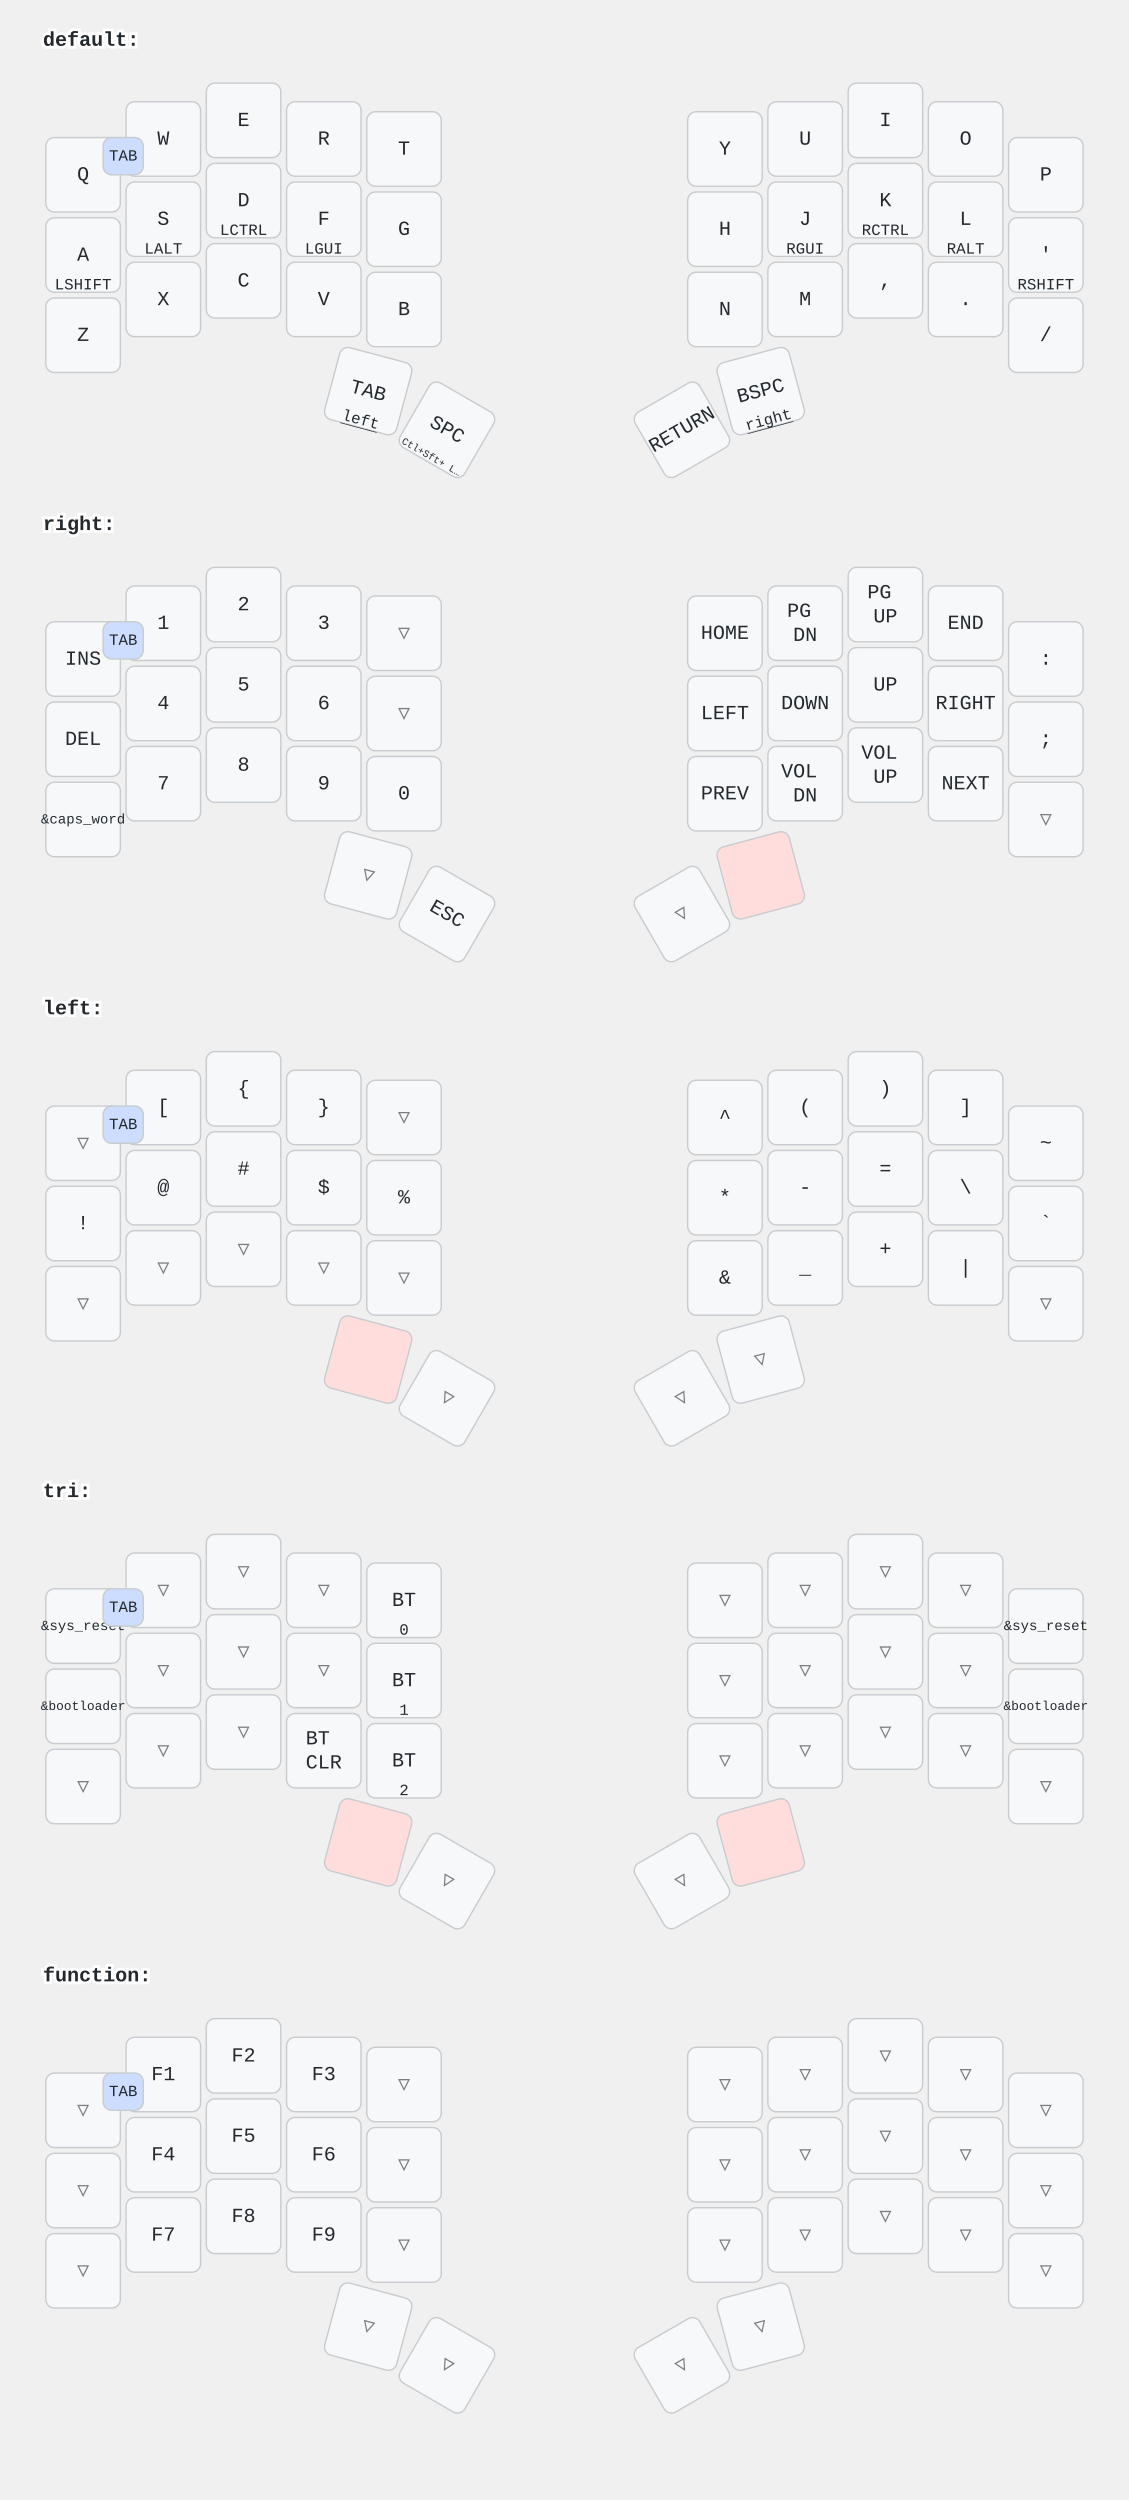
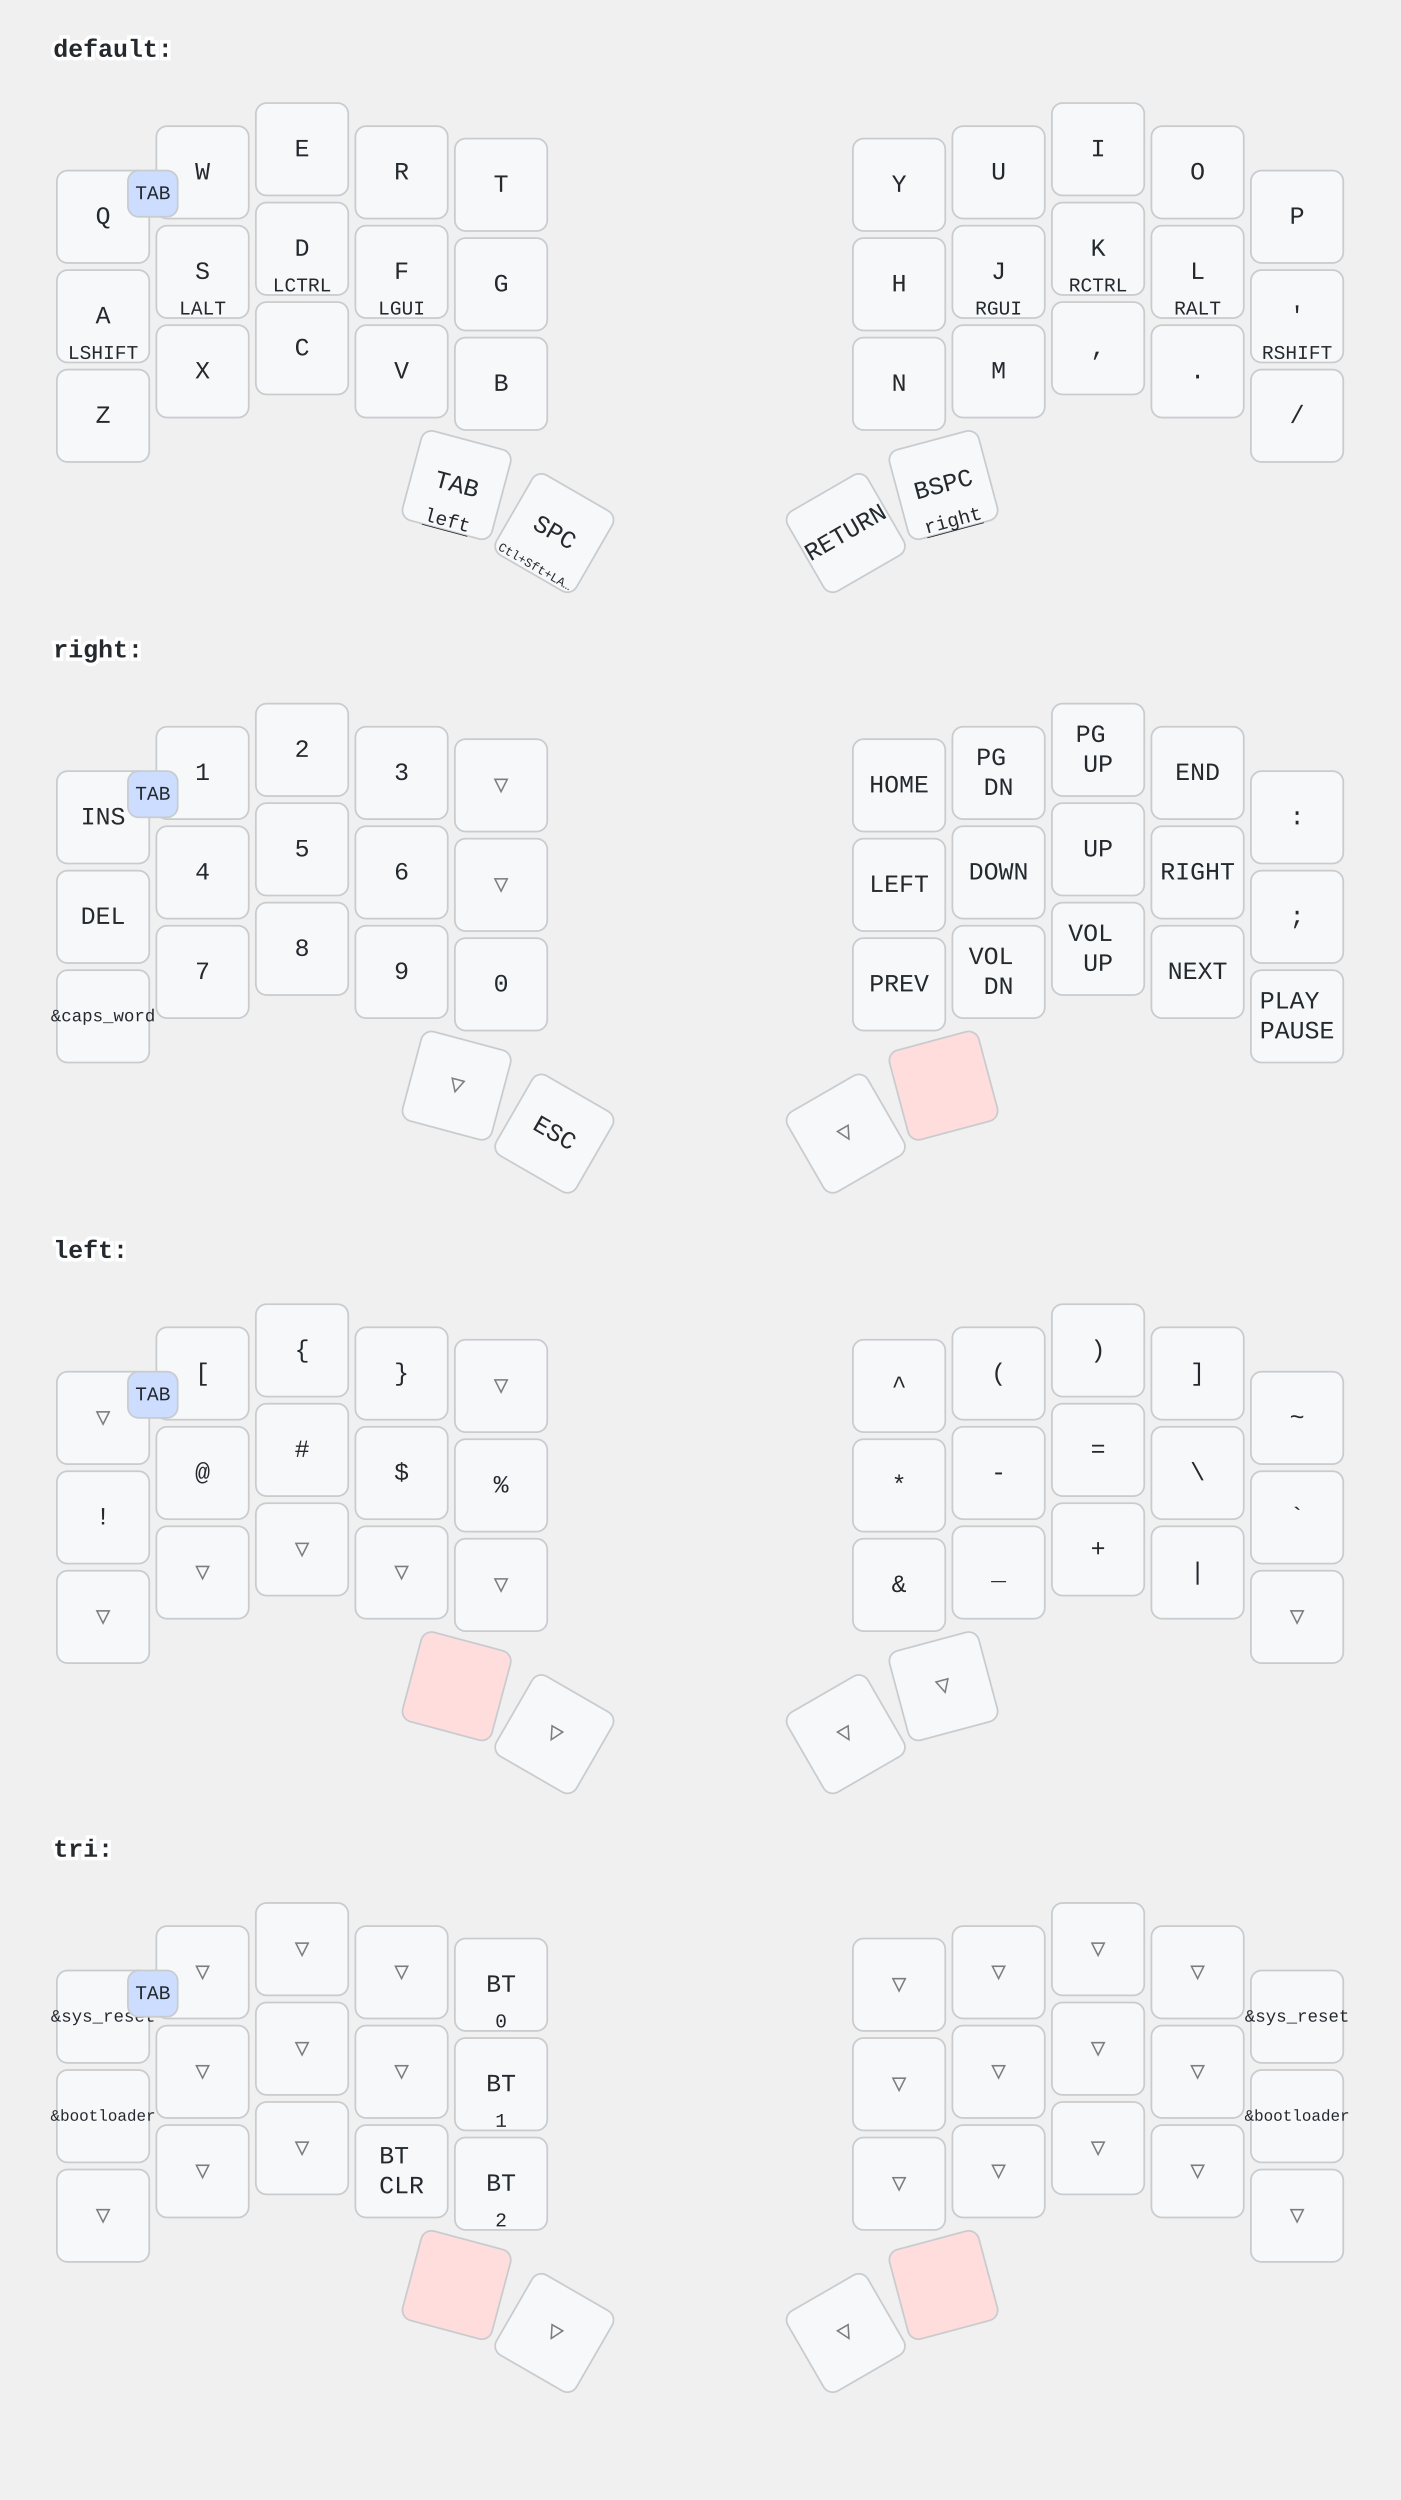
- <svg xmlns="http://www.w3.org/2000/svg" width="788" height="1745" viewBox="0 0 788 1745" class="keymap">
+ <svg xmlns="http://www.w3.org/2000/svg" width="788" height="1407" viewBox="0 0 788 1407" class="keymap">
  <style>/* inherit to force styles through use tags */
svg path {
    fill: inherit;
}

/* font and background color specifications */
svg.keymap {
    font-family: SFMono-Regular,Consolas,Liberation Mono,Menlo,monospace;
    font-size: 14px;
    font-kerning: normal;
    text-rendering: optimizeLegibility;
    fill: #24292e;
}

/* default key styling */
rect.key {
    fill: #f6f8fa;
}

rect.key, rect.combo {
    stroke: #c9cccf;
    stroke-width: 1;
}

/* default key side styling, only used is draw_key_sides is set */
rect.side {
    filter: brightness(90%);
}

/* color accent for combo boxes */
rect.combo, rect.combo-separate {
    fill: #cdf;
}

/* color accent for held keys */
rect.held, rect.combo.held {
    fill: #fdd;
}

/* color accent for ghost (optional) keys */
rect.ghost, rect.combo.ghost {
    stroke-dasharray: 4, 4;
    stroke-width: 2;
}

text {
    text-anchor: middle;
    dominant-baseline: middle;
}

/* styling for layer labels */
text.label {
    font-weight: bold;
    text-anchor: start;
    stroke: white;
    stroke-width: 4;
    paint-order: stroke;
}

/* styling for optional footer */
text.footer {
    text-anchor: end;
    dominant-baseline: auto;
    stroke: white;
    stroke-width: 4;
    paint-order: stroke;
}

- /* styling for combo tap, and key hold/shifted label text */
- text.combo, text.hold, text.shifted {
+ /* styling for combo tap, and key non-tap label text */
+ text.combo, text.hold, text.shifted, text.left, text.right {
    font-size: 11px;
}

text.hold {
    text-anchor: middle;
    dominant-baseline: auto;
}

text.shifted {
    text-anchor: middle;
    dominant-baseline: hanging;
}

+ text.left {
+     text-anchor: start;
+ }
+ 
+ text.right {
+     text-anchor: end;
+ }
+ 
text.layer-activator {
    text-decoration: underline;
}

/* styling for hold/shifted label text in combo box */
- text.combo.hold, text.combo.shifted {
+ text.combo.hold, text.combo.shifted, text.combo.left, text.combo.right {
    font-size: 8px;
}

/* lighter symbol for transparent keys */
text.trans {
    fill: #7b7e81;
}

/* styling for combo dendrons */
path.combo {
    stroke-width: 1;
    stroke: gray;
    fill: none;
}

/* Start Tabler Icons Cleanup */
/* cannot use height/width with glyphs */
.icon-tabler &gt; path {
    fill: inherit;
    stroke: inherit;
    stroke-width: 2;
}
/* hide tabler's default box */
.icon-tabler &gt; path[stroke="none"][fill="none"] {
    visibility: hidden;
}
/* End Tabler Icons Cleanup */
</style>
  <g transform="translate(30, 0)" class="layer-default">
    <text x="0" y="28" class="label" id="default">default:</text>
    <g transform="translate(0, 56)">
      <g transform="translate(28, 66)" class="key keypos-0">
        <rect rx="6" ry="6" x="-26" y="-26" width="52" height="52" class="key" />
        <text x="0" y="0" class="key tap">Q</text>
      </g>
      <g transform="translate(84, 41)" class="key keypos-1">
        <rect rx="6" ry="6" x="-26" y="-26" width="52" height="52" class="key" />
        <text x="0" y="0" class="key tap">W</text>
      </g>
      <g transform="translate(140, 28)" class="key keypos-2">
        <rect rx="6" ry="6" x="-26" y="-26" width="52" height="52" class="key" />
        <text x="0" y="0" class="key tap">E</text>
      </g>
      <g transform="translate(196, 41)" class="key keypos-3">
        <rect rx="6" ry="6" x="-26" y="-26" width="52" height="52" class="key" />
        <text x="0" y="0" class="key tap">R</text>
      </g>
      <g transform="translate(252, 48)" class="key keypos-4">
        <rect rx="6" ry="6" x="-26" y="-26" width="52" height="52" class="key" />
        <text x="0" y="0" class="key tap">T</text>
      </g>
      <g transform="translate(476, 48)" class="key keypos-5">
        <rect rx="6" ry="6" x="-26" y="-26" width="52" height="52" class="key" />
        <text x="0" y="0" class="key tap">Y</text>
      </g>
      <g transform="translate(532, 41)" class="key keypos-6">
        <rect rx="6" ry="6" x="-26" y="-26" width="52" height="52" class="key" />
        <text x="0" y="0" class="key tap">U</text>
      </g>
      <g transform="translate(588, 28)" class="key keypos-7">
        <rect rx="6" ry="6" x="-26" y="-26" width="52" height="52" class="key" />
        <text x="0" y="0" class="key tap">I</text>
      </g>
      <g transform="translate(644, 41)" class="key keypos-8">
        <rect rx="6" ry="6" x="-26" y="-26" width="52" height="52" class="key" />
        <text x="0" y="0" class="key tap">O</text>
      </g>
      <g transform="translate(700, 66)" class="key keypos-9">
        <rect rx="6" ry="6" x="-26" y="-26" width="52" height="52" class="key" />
        <text x="0" y="0" class="key tap">P</text>
      </g>
      <g transform="translate(28, 122)" class="key keypos-10">
        <rect rx="6" ry="6" x="-26" y="-26" width="52" height="52" class="key" />
        <text x="0" y="0" class="key tap">A</text>
        <text x="0" y="24" class="key hold">LSHIFT</text>
      </g>
      <g transform="translate(84, 97)" class="key keypos-11">
        <rect rx="6" ry="6" x="-26" y="-26" width="52" height="52" class="key" />
        <text x="0" y="0" class="key tap">S</text>
        <text x="0" y="24" class="key hold">LALT</text>
      </g>
      <g transform="translate(140, 84)" class="key keypos-12">
        <rect rx="6" ry="6" x="-26" y="-26" width="52" height="52" class="key" />
        <text x="0" y="0" class="key tap">D</text>
        <text x="0" y="24" class="key hold">LCTRL</text>
      </g>
      <g transform="translate(196, 97)" class="key keypos-13">
        <rect rx="6" ry="6" x="-26" y="-26" width="52" height="52" class="key" />
        <text x="0" y="0" class="key tap">F</text>
        <text x="0" y="24" class="key hold">LGUI</text>
      </g>
      <g transform="translate(252, 104)" class="key keypos-14">
        <rect rx="6" ry="6" x="-26" y="-26" width="52" height="52" class="key" />
        <text x="0" y="0" class="key tap">G</text>
      </g>
      <g transform="translate(476, 104)" class="key keypos-15">
        <rect rx="6" ry="6" x="-26" y="-26" width="52" height="52" class="key" />
        <text x="0" y="0" class="key tap">H</text>
      </g>
      <g transform="translate(532, 97)" class="key keypos-16">
        <rect rx="6" ry="6" x="-26" y="-26" width="52" height="52" class="key" />
        <text x="0" y="0" class="key tap">J</text>
        <text x="0" y="24" class="key hold">RGUI</text>
      </g>
      <g transform="translate(588, 84)" class="key keypos-17">
        <rect rx="6" ry="6" x="-26" y="-26" width="52" height="52" class="key" />
        <text x="0" y="0" class="key tap">K</text>
        <text x="0" y="24" class="key hold">RCTRL</text>
      </g>
      <g transform="translate(644, 97)" class="key keypos-18">
        <rect rx="6" ry="6" x="-26" y="-26" width="52" height="52" class="key" />
        <text x="0" y="0" class="key tap">L</text>
        <text x="0" y="24" class="key hold">RALT</text>
      </g>
      <g transform="translate(700, 122)" class="key keypos-19">
        <rect rx="6" ry="6" x="-26" y="-26" width="52" height="52" class="key" />
        <text x="0" y="0" class="key tap">'</text>
        <text x="0" y="24" class="key hold">RSHIFT</text>
      </g>
      <g transform="translate(28, 178)" class="key keypos-20">
        <rect rx="6" ry="6" x="-26" y="-26" width="52" height="52" class="key" />
        <text x="0" y="0" class="key tap">Z</text>
      </g>
      <g transform="translate(84, 153)" class="key keypos-21">
        <rect rx="6" ry="6" x="-26" y="-26" width="52" height="52" class="key" />
        <text x="0" y="0" class="key tap">X</text>
      </g>
      <g transform="translate(140, 140)" class="key keypos-22">
        <rect rx="6" ry="6" x="-26" y="-26" width="52" height="52" class="key" />
        <text x="0" y="0" class="key tap">C</text>
      </g>
      <g transform="translate(196, 153)" class="key keypos-23">
        <rect rx="6" ry="6" x="-26" y="-26" width="52" height="52" class="key" />
        <text x="0" y="0" class="key tap">V</text>
      </g>
      <g transform="translate(252, 160)" class="key keypos-24">
        <rect rx="6" ry="6" x="-26" y="-26" width="52" height="52" class="key" />
        <text x="0" y="0" class="key tap">B</text>
      </g>
      <g transform="translate(476, 160)" class="key keypos-25">
        <rect rx="6" ry="6" x="-26" y="-26" width="52" height="52" class="key" />
        <text x="0" y="0" class="key tap">N</text>
      </g>
      <g transform="translate(532, 153)" class="key keypos-26">
        <rect rx="6" ry="6" x="-26" y="-26" width="52" height="52" class="key" />
        <text x="0" y="0" class="key tap">M</text>
      </g>
      <g transform="translate(588, 140)" class="key keypos-27">
        <rect rx="6" ry="6" x="-26" y="-26" width="52" height="52" class="key" />
        <text x="0" y="0" class="key tap">,</text>
      </g>
      <g transform="translate(644, 153)" class="key keypos-28">
        <rect rx="6" ry="6" x="-26" y="-26" width="52" height="52" class="key" />
        <text x="0" y="0" class="key tap">.</text>
      </g>
      <g transform="translate(700, 178)" class="key keypos-29">
        <rect rx="6" ry="6" x="-26" y="-26" width="52" height="52" class="key" />
        <text x="0" y="0" class="key tap">/</text>
      </g>
      <g transform="translate(227, 217) rotate(15.0)" class="key keypos-30">
        <rect rx="6" ry="6" x="-26" y="-26" width="52" height="52" class="key" />
        <text x="0" y="0" class="key tap">TAB</text>
        <a href="#left">
          <text x="0" y="24" class="key hold layer-activator">left</text>
        </a>
      </g>
      <g transform="translate(282, 244) rotate(30.0)" class="key keypos-31">
        <rect rx="6" ry="6" x="-26" y="-26" width="52" height="52" class="key" />
        <text x="0" y="0" class="key tap">SPC</text>
        <text x="0" y="24" class="key hold">
-           <tspan style="font-size: 64%">Ctl+Sft+ L…</tspan>
+           <tspan style="font-size: 64%">Ctl+Sft+LA…</tspan>
        </text>
      </g>
      <g transform="translate(446, 244) rotate(-30.0)" class="key keypos-32">
        <rect rx="6" ry="6" x="-26" y="-26" width="52" height="52" class="key" />
        <text x="0" y="0" class="key tap">RETURN</text>
      </g>
      <g transform="translate(501, 217) rotate(-15.0)" class="key keypos-33">
        <rect rx="6" ry="6" x="-26" y="-26" width="52" height="52" class="key" />
        <text x="0" y="0" class="key tap">BSPC</text>
        <a href="#right">
          <text x="0" y="24" class="key hold layer-activator">right</text>
        </a>
      </g>
      <g class="combo combopos-0">
        <rect rx="6" ry="6" x="42" y="40" width="28" height="26" class="combo" />
        <text x="56" y="53" class="combo tap">TAB</text>
      </g>
    </g>
  </g>
  <g transform="translate(30, 338)" class="layer-right">
    <text x="0" y="28" class="label" id="right">right:</text>
    <g transform="translate(0, 56)">
      <g transform="translate(28, 66)" class="key keypos-0">
        <rect rx="6" ry="6" x="-26" y="-26" width="52" height="52" class="key" />
        <text x="0" y="0" class="key tap">INS</text>
      </g>
      <g transform="translate(84, 41)" class="key keypos-1">
        <rect rx="6" ry="6" x="-26" y="-26" width="52" height="52" class="key" />
        <text x="0" y="0" class="key tap">1</text>
      </g>
      <g transform="translate(140, 28)" class="key keypos-2">
        <rect rx="6" ry="6" x="-26" y="-26" width="52" height="52" class="key" />
        <text x="0" y="0" class="key tap">2</text>
      </g>
      <g transform="translate(196, 41)" class="key keypos-3">
        <rect rx="6" ry="6" x="-26" y="-26" width="52" height="52" class="key" />
        <text x="0" y="0" class="key tap">3</text>
      </g>
      <g transform="translate(252, 48)" class="key trans keypos-4">
        <rect rx="6" ry="6" x="-26" y="-26" width="52" height="52" class="key trans" />
        <text x="0" y="0" class="key trans tap">▽</text>
      </g>
      <g transform="translate(476, 48)" class="key keypos-5">
        <rect rx="6" ry="6" x="-26" y="-26" width="52" height="52" class="key" />
        <text x="0" y="0" class="key tap">HOME</text>
      </g>
      <g transform="translate(532, 41)" class="key keypos-6">
        <rect rx="6" ry="6" x="-26" y="-26" width="52" height="52" class="key" />
        <text x="0" y="0" class="key tap">
          <tspan x="0" dy="-0.6em">PG</tspan>
          <tspan x="0" dy="1.2em">DN</tspan>
        </text>
      </g>
      <g transform="translate(588, 28)" class="key keypos-7">
        <rect rx="6" ry="6" x="-26" y="-26" width="52" height="52" class="key" />
        <text x="0" y="0" class="key tap">
          <tspan x="0" dy="-0.6em">PG</tspan>
          <tspan x="0" dy="1.2em">UP</tspan>
        </text>
      </g>
      <g transform="translate(644, 41)" class="key keypos-8">
        <rect rx="6" ry="6" x="-26" y="-26" width="52" height="52" class="key" />
        <text x="0" y="0" class="key tap">END</text>
      </g>
      <g transform="translate(700, 66)" class="key keypos-9">
        <rect rx="6" ry="6" x="-26" y="-26" width="52" height="52" class="key" />
        <text x="0" y="0" class="key tap">:</text>
      </g>
      <g transform="translate(28, 122)" class="key keypos-10">
        <rect rx="6" ry="6" x="-26" y="-26" width="52" height="52" class="key" />
        <text x="0" y="0" class="key tap">DEL</text>
      </g>
      <g transform="translate(84, 97)" class="key keypos-11">
        <rect rx="6" ry="6" x="-26" y="-26" width="52" height="52" class="key" />
        <text x="0" y="0" class="key tap">4</text>
      </g>
      <g transform="translate(140, 84)" class="key keypos-12">
        <rect rx="6" ry="6" x="-26" y="-26" width="52" height="52" class="key" />
        <text x="0" y="0" class="key tap">5</text>
      </g>
      <g transform="translate(196, 97)" class="key keypos-13">
        <rect rx="6" ry="6" x="-26" y="-26" width="52" height="52" class="key" />
        <text x="0" y="0" class="key tap">6</text>
      </g>
      <g transform="translate(252, 104)" class="key trans keypos-14">
        <rect rx="6" ry="6" x="-26" y="-26" width="52" height="52" class="key trans" />
        <text x="0" y="0" class="key trans tap">▽</text>
      </g>
      <g transform="translate(476, 104)" class="key keypos-15">
        <rect rx="6" ry="6" x="-26" y="-26" width="52" height="52" class="key" />
        <text x="0" y="0" class="key tap">LEFT</text>
      </g>
      <g transform="translate(532, 97)" class="key keypos-16">
        <rect rx="6" ry="6" x="-26" y="-26" width="52" height="52" class="key" />
        <text x="0" y="0" class="key tap">DOWN</text>
      </g>
      <g transform="translate(588, 84)" class="key keypos-17">
        <rect rx="6" ry="6" x="-26" y="-26" width="52" height="52" class="key" />
        <text x="0" y="0" class="key tap">UP</text>
      </g>
      <g transform="translate(644, 97)" class="key keypos-18">
        <rect rx="6" ry="6" x="-26" y="-26" width="52" height="52" class="key" />
        <text x="0" y="0" class="key tap">RIGHT</text>
      </g>
      <g transform="translate(700, 122)" class="key keypos-19">
        <rect rx="6" ry="6" x="-26" y="-26" width="52" height="52" class="key" />
        <text x="0" y="0" class="key tap">;</text>
      </g>
      <g transform="translate(28, 178)" class="key keypos-20">
        <rect rx="6" ry="6" x="-26" y="-26" width="52" height="52" class="key" />
        <text x="0" y="0" class="key tap">
          <tspan style="font-size: 70%">&amp;caps_word</tspan>
        </text>
      </g>
      <g transform="translate(84, 153)" class="key keypos-21">
        <rect rx="6" ry="6" x="-26" y="-26" width="52" height="52" class="key" />
        <text x="0" y="0" class="key tap">7</text>
      </g>
      <g transform="translate(140, 140)" class="key keypos-22">
        <rect rx="6" ry="6" x="-26" y="-26" width="52" height="52" class="key" />
        <text x="0" y="0" class="key tap">8</text>
      </g>
      <g transform="translate(196, 153)" class="key keypos-23">
        <rect rx="6" ry="6" x="-26" y="-26" width="52" height="52" class="key" />
        <text x="0" y="0" class="key tap">9</text>
      </g>
      <g transform="translate(252, 160)" class="key keypos-24">
        <rect rx="6" ry="6" x="-26" y="-26" width="52" height="52" class="key" />
        <text x="0" y="0" class="key tap">0</text>
      </g>
      <g transform="translate(476, 160)" class="key keypos-25">
        <rect rx="6" ry="6" x="-26" y="-26" width="52" height="52" class="key" />
        <text x="0" y="0" class="key tap">PREV</text>
      </g>
      <g transform="translate(532, 153)" class="key keypos-26">
        <rect rx="6" ry="6" x="-26" y="-26" width="52" height="52" class="key" />
        <text x="0" y="0" class="key tap">
          <tspan x="0" dy="-0.6em">VOL</tspan>
          <tspan x="0" dy="1.2em">DN</tspan>
        </text>
      </g>
      <g transform="translate(588, 140)" class="key keypos-27">
        <rect rx="6" ry="6" x="-26" y="-26" width="52" height="52" class="key" />
        <text x="0" y="0" class="key tap">
          <tspan x="0" dy="-0.6em">VOL</tspan>
          <tspan x="0" dy="1.2em">UP</tspan>
        </text>
      </g>
      <g transform="translate(644, 153)" class="key keypos-28">
        <rect rx="6" ry="6" x="-26" y="-26" width="52" height="52" class="key" />
        <text x="0" y="0" class="key tap">NEXT</text>
      </g>
-       <g transform="translate(700, 178)" class="key trans keypos-29">
-         <rect rx="6" ry="6" x="-26" y="-26" width="52" height="52" class="key trans" />
-         <text x="0" y="0" class="key trans tap">▽</text>
+       <g transform="translate(700, 178)" class="key keypos-29">
+         <rect rx="6" ry="6" x="-26" y="-26" width="52" height="52" class="key" />
+         <text x="0" y="0" class="key tap">
+           <tspan x="0" dy="-0.6em">PLAY</tspan>
+           <tspan x="0" dy="1.2em">PAUSE</tspan>
+         </text>
      </g>
      <g transform="translate(227, 217) rotate(15.0)" class="key trans keypos-30">
        <rect rx="6" ry="6" x="-26" y="-26" width="52" height="52" class="key trans" />
        <text x="0" y="0" class="key trans tap">▽</text>
      </g>
      <g transform="translate(282, 244) rotate(30.0)" class="key keypos-31">
        <rect rx="6" ry="6" x="-26" y="-26" width="52" height="52" class="key" />
        <text x="0" y="0" class="key tap">ESC</text>
      </g>
      <g transform="translate(446, 244) rotate(-30.0)" class="key trans keypos-32">
        <rect rx="6" ry="6" x="-26" y="-26" width="52" height="52" class="key trans" />
        <text x="0" y="0" class="key trans tap">▽</text>
      </g>
      <g transform="translate(501, 217) rotate(-15.0)" class="key held keypos-33">
        <rect rx="6" ry="6" x="-26" y="-26" width="52" height="52" class="key held" />
      </g>
      <g class="combo combopos-0">
        <rect rx="6" ry="6" x="42" y="40" width="28" height="26" class="combo" />
        <text x="56" y="53" class="combo tap">TAB</text>
      </g>
    </g>
  </g>
  <g transform="translate(30, 676)" class="layer-left">
    <text x="0" y="28" class="label" id="left">left:</text>
    <g transform="translate(0, 56)">
      <g transform="translate(28, 66)" class="key trans keypos-0">
        <rect rx="6" ry="6" x="-26" y="-26" width="52" height="52" class="key trans" />
        <text x="0" y="0" class="key trans tap">▽</text>
      </g>
      <g transform="translate(84, 41)" class="key keypos-1">
        <rect rx="6" ry="6" x="-26" y="-26" width="52" height="52" class="key" />
        <text x="0" y="0" class="key tap">[</text>
      </g>
      <g transform="translate(140, 28)" class="key keypos-2">
        <rect rx="6" ry="6" x="-26" y="-26" width="52" height="52" class="key" />
        <text x="0" y="0" class="key tap">{</text>
      </g>
      <g transform="translate(196, 41)" class="key keypos-3">
        <rect rx="6" ry="6" x="-26" y="-26" width="52" height="52" class="key" />
        <text x="0" y="0" class="key tap">}</text>
      </g>
      <g transform="translate(252, 48)" class="key trans keypos-4">
        <rect rx="6" ry="6" x="-26" y="-26" width="52" height="52" class="key trans" />
        <text x="0" y="0" class="key trans tap">▽</text>
      </g>
      <g transform="translate(476, 48)" class="key keypos-5">
        <rect rx="6" ry="6" x="-26" y="-26" width="52" height="52" class="key" />
        <text x="0" y="0" class="key tap">^</text>
      </g>
      <g transform="translate(532, 41)" class="key keypos-6">
        <rect rx="6" ry="6" x="-26" y="-26" width="52" height="52" class="key" />
        <text x="0" y="0" class="key tap">(</text>
      </g>
      <g transform="translate(588, 28)" class="key keypos-7">
        <rect rx="6" ry="6" x="-26" y="-26" width="52" height="52" class="key" />
        <text x="0" y="0" class="key tap">)</text>
      </g>
      <g transform="translate(644, 41)" class="key keypos-8">
        <rect rx="6" ry="6" x="-26" y="-26" width="52" height="52" class="key" />
        <text x="0" y="0" class="key tap">]</text>
      </g>
      <g transform="translate(700, 66)" class="key keypos-9">
        <rect rx="6" ry="6" x="-26" y="-26" width="52" height="52" class="key" />
        <text x="0" y="0" class="key tap">~</text>
      </g>
      <g transform="translate(28, 122)" class="key keypos-10">
        <rect rx="6" ry="6" x="-26" y="-26" width="52" height="52" class="key" />
        <text x="0" y="0" class="key tap">!</text>
      </g>
      <g transform="translate(84, 97)" class="key keypos-11">
        <rect rx="6" ry="6" x="-26" y="-26" width="52" height="52" class="key" />
        <text x="0" y="0" class="key tap">@</text>
      </g>
      <g transform="translate(140, 84)" class="key keypos-12">
        <rect rx="6" ry="6" x="-26" y="-26" width="52" height="52" class="key" />
        <text x="0" y="0" class="key tap">#</text>
      </g>
      <g transform="translate(196, 97)" class="key keypos-13">
        <rect rx="6" ry="6" x="-26" y="-26" width="52" height="52" class="key" />
        <text x="0" y="0" class="key tap">$</text>
      </g>
      <g transform="translate(252, 104)" class="key keypos-14">
        <rect rx="6" ry="6" x="-26" y="-26" width="52" height="52" class="key" />
        <text x="0" y="0" class="key tap">%</text>
      </g>
      <g transform="translate(476, 104)" class="key keypos-15">
        <rect rx="6" ry="6" x="-26" y="-26" width="52" height="52" class="key" />
        <text x="0" y="0" class="key tap">*</text>
      </g>
      <g transform="translate(532, 97)" class="key keypos-16">
        <rect rx="6" ry="6" x="-26" y="-26" width="52" height="52" class="key" />
        <text x="0" y="0" class="key tap">-</text>
      </g>
      <g transform="translate(588, 84)" class="key keypos-17">
        <rect rx="6" ry="6" x="-26" y="-26" width="52" height="52" class="key" />
        <text x="0" y="0" class="key tap">=</text>
      </g>
      <g transform="translate(644, 97)" class="key keypos-18">
        <rect rx="6" ry="6" x="-26" y="-26" width="52" height="52" class="key" />
        <text x="0" y="0" class="key tap">\</text>
      </g>
      <g transform="translate(700, 122)" class="key keypos-19">
        <rect rx="6" ry="6" x="-26" y="-26" width="52" height="52" class="key" />
        <text x="0" y="0" class="key tap">`</text>
      </g>
      <g transform="translate(28, 178)" class="key trans keypos-20">
        <rect rx="6" ry="6" x="-26" y="-26" width="52" height="52" class="key trans" />
        <text x="0" y="0" class="key trans tap">▽</text>
      </g>
      <g transform="translate(84, 153)" class="key trans keypos-21">
        <rect rx="6" ry="6" x="-26" y="-26" width="52" height="52" class="key trans" />
        <text x="0" y="0" class="key trans tap">▽</text>
      </g>
      <g transform="translate(140, 140)" class="key trans keypos-22">
        <rect rx="6" ry="6" x="-26" y="-26" width="52" height="52" class="key trans" />
        <text x="0" y="0" class="key trans tap">▽</text>
      </g>
      <g transform="translate(196, 153)" class="key trans keypos-23">
        <rect rx="6" ry="6" x="-26" y="-26" width="52" height="52" class="key trans" />
        <text x="0" y="0" class="key trans tap">▽</text>
      </g>
      <g transform="translate(252, 160)" class="key trans keypos-24">
        <rect rx="6" ry="6" x="-26" y="-26" width="52" height="52" class="key trans" />
        <text x="0" y="0" class="key trans tap">▽</text>
      </g>
      <g transform="translate(476, 160)" class="key keypos-25">
        <rect rx="6" ry="6" x="-26" y="-26" width="52" height="52" class="key" />
        <text x="0" y="0" class="key tap">&amp;</text>
      </g>
      <g transform="translate(532, 153)" class="key keypos-26">
        <rect rx="6" ry="6" x="-26" y="-26" width="52" height="52" class="key" />
        <text x="0" y="0" class="key tap">_</text>
      </g>
      <g transform="translate(588, 140)" class="key keypos-27">
        <rect rx="6" ry="6" x="-26" y="-26" width="52" height="52" class="key" />
        <text x="0" y="0" class="key tap">+</text>
      </g>
      <g transform="translate(644, 153)" class="key keypos-28">
        <rect rx="6" ry="6" x="-26" y="-26" width="52" height="52" class="key" />
        <text x="0" y="0" class="key tap">|</text>
      </g>
      <g transform="translate(700, 178)" class="key trans keypos-29">
        <rect rx="6" ry="6" x="-26" y="-26" width="52" height="52" class="key trans" />
        <text x="0" y="0" class="key trans tap">▽</text>
      </g>
      <g transform="translate(227, 217) rotate(15.0)" class="key held keypos-30">
        <rect rx="6" ry="6" x="-26" y="-26" width="52" height="52" class="key held" />
      </g>
      <g transform="translate(282, 244) rotate(30.0)" class="key trans keypos-31">
        <rect rx="6" ry="6" x="-26" y="-26" width="52" height="52" class="key trans" />
        <text x="0" y="0" class="key trans tap">▽</text>
      </g>
      <g transform="translate(446, 244) rotate(-30.0)" class="key trans keypos-32">
        <rect rx="6" ry="6" x="-26" y="-26" width="52" height="52" class="key trans" />
        <text x="0" y="0" class="key trans tap">▽</text>
      </g>
      <g transform="translate(501, 217) rotate(-15.0)" class="key trans keypos-33">
        <rect rx="6" ry="6" x="-26" y="-26" width="52" height="52" class="key trans" />
        <text x="0" y="0" class="key trans tap">▽</text>
      </g>
      <g class="combo combopos-0">
        <rect rx="6" ry="6" x="42" y="40" width="28" height="26" class="combo" />
        <text x="56" y="53" class="combo tap">TAB</text>
      </g>
    </g>
  </g>
  <g transform="translate(30, 1013)" class="layer-tri">
    <text x="0" y="28" class="label" id="tri">tri:</text>
    <g transform="translate(0, 56)">
      <g transform="translate(28, 66)" class="key keypos-0">
        <rect rx="6" ry="6" x="-26" y="-26" width="52" height="52" class="key" />
        <text x="0" y="0" class="key tap">
          <tspan style="font-size: 70%">&amp;sys_reset</tspan>
        </text>
      </g>
      <g transform="translate(84, 41)" class="key trans keypos-1">
        <rect rx="6" ry="6" x="-26" y="-26" width="52" height="52" class="key trans" />
        <text x="0" y="0" class="key trans tap">▽</text>
      </g>
      <g transform="translate(140, 28)" class="key trans keypos-2">
        <rect rx="6" ry="6" x="-26" y="-26" width="52" height="52" class="key trans" />
        <text x="0" y="0" class="key trans tap">▽</text>
      </g>
      <g transform="translate(196, 41)" class="key trans keypos-3">
        <rect rx="6" ry="6" x="-26" y="-26" width="52" height="52" class="key trans" />
        <text x="0" y="0" class="key trans tap">▽</text>
      </g>
      <g transform="translate(252, 48)" class="key keypos-4">
        <rect rx="6" ry="6" x="-26" y="-26" width="52" height="52" class="key" />
        <text x="0" y="0" class="key tap">BT</text>
        <text x="0" y="24" class="key hold">0</text>
      </g>
      <g transform="translate(476, 48)" class="key trans keypos-5">
        <rect rx="6" ry="6" x="-26" y="-26" width="52" height="52" class="key trans" />
        <text x="0" y="0" class="key trans tap">▽</text>
      </g>
      <g transform="translate(532, 41)" class="key trans keypos-6">
        <rect rx="6" ry="6" x="-26" y="-26" width="52" height="52" class="key trans" />
        <text x="0" y="0" class="key trans tap">▽</text>
      </g>
      <g transform="translate(588, 28)" class="key trans keypos-7">
        <rect rx="6" ry="6" x="-26" y="-26" width="52" height="52" class="key trans" />
        <text x="0" y="0" class="key trans tap">▽</text>
      </g>
      <g transform="translate(644, 41)" class="key trans keypos-8">
        <rect rx="6" ry="6" x="-26" y="-26" width="52" height="52" class="key trans" />
        <text x="0" y="0" class="key trans tap">▽</text>
      </g>
      <g transform="translate(700, 66)" class="key keypos-9">
        <rect rx="6" ry="6" x="-26" y="-26" width="52" height="52" class="key" />
        <text x="0" y="0" class="key tap">
          <tspan style="font-size: 70%">&amp;sys_reset</tspan>
        </text>
      </g>
      <g transform="translate(28, 122)" class="key keypos-10">
        <rect rx="6" ry="6" x="-26" y="-26" width="52" height="52" class="key" />
        <text x="0" y="0" class="key tap">
          <tspan style="font-size: 64%">&amp;bootloader</tspan>
        </text>
      </g>
      <g transform="translate(84, 97)" class="key trans keypos-11">
        <rect rx="6" ry="6" x="-26" y="-26" width="52" height="52" class="key trans" />
        <text x="0" y="0" class="key trans tap">▽</text>
      </g>
      <g transform="translate(140, 84)" class="key trans keypos-12">
        <rect rx="6" ry="6" x="-26" y="-26" width="52" height="52" class="key trans" />
        <text x="0" y="0" class="key trans tap">▽</text>
      </g>
      <g transform="translate(196, 97)" class="key trans keypos-13">
        <rect rx="6" ry="6" x="-26" y="-26" width="52" height="52" class="key trans" />
        <text x="0" y="0" class="key trans tap">▽</text>
      </g>
      <g transform="translate(252, 104)" class="key keypos-14">
        <rect rx="6" ry="6" x="-26" y="-26" width="52" height="52" class="key" />
        <text x="0" y="0" class="key tap">BT</text>
        <text x="0" y="24" class="key hold">1</text>
      </g>
      <g transform="translate(476, 104)" class="key trans keypos-15">
        <rect rx="6" ry="6" x="-26" y="-26" width="52" height="52" class="key trans" />
        <text x="0" y="0" class="key trans tap">▽</text>
      </g>
      <g transform="translate(532, 97)" class="key trans keypos-16">
        <rect rx="6" ry="6" x="-26" y="-26" width="52" height="52" class="key trans" />
        <text x="0" y="0" class="key trans tap">▽</text>
      </g>
      <g transform="translate(588, 84)" class="key trans keypos-17">
        <rect rx="6" ry="6" x="-26" y="-26" width="52" height="52" class="key trans" />
        <text x="0" y="0" class="key trans tap">▽</text>
      </g>
      <g transform="translate(644, 97)" class="key trans keypos-18">
        <rect rx="6" ry="6" x="-26" y="-26" width="52" height="52" class="key trans" />
        <text x="0" y="0" class="key trans tap">▽</text>
      </g>
      <g transform="translate(700, 122)" class="key keypos-19">
        <rect rx="6" ry="6" x="-26" y="-26" width="52" height="52" class="key" />
        <text x="0" y="0" class="key tap">
          <tspan style="font-size: 64%">&amp;bootloader</tspan>
        </text>
      </g>
      <g transform="translate(28, 178)" class="key trans keypos-20">
        <rect rx="6" ry="6" x="-26" y="-26" width="52" height="52" class="key trans" />
        <text x="0" y="0" class="key trans tap">▽</text>
      </g>
      <g transform="translate(84, 153)" class="key trans keypos-21">
        <rect rx="6" ry="6" x="-26" y="-26" width="52" height="52" class="key trans" />
        <text x="0" y="0" class="key trans tap">▽</text>
      </g>
      <g transform="translate(140, 140)" class="key trans keypos-22">
        <rect rx="6" ry="6" x="-26" y="-26" width="52" height="52" class="key trans" />
        <text x="0" y="0" class="key trans tap">▽</text>
      </g>
      <g transform="translate(196, 153)" class="key keypos-23">
        <rect rx="6" ry="6" x="-26" y="-26" width="52" height="52" class="key" />
        <text x="0" y="0" class="key tap">
          <tspan x="0" dy="-0.6em">BT</tspan>
          <tspan x="0" dy="1.2em">CLR</tspan>
        </text>
      </g>
      <g transform="translate(252, 160)" class="key keypos-24">
        <rect rx="6" ry="6" x="-26" y="-26" width="52" height="52" class="key" />
        <text x="0" y="0" class="key tap">BT</text>
        <text x="0" y="24" class="key hold">2</text>
      </g>
      <g transform="translate(476, 160)" class="key trans keypos-25">
        <rect rx="6" ry="6" x="-26" y="-26" width="52" height="52" class="key trans" />
        <text x="0" y="0" class="key trans tap">▽</text>
      </g>
      <g transform="translate(532, 153)" class="key trans keypos-26">
        <rect rx="6" ry="6" x="-26" y="-26" width="52" height="52" class="key trans" />
        <text x="0" y="0" class="key trans tap">▽</text>
      </g>
      <g transform="translate(588, 140)" class="key trans keypos-27">
        <rect rx="6" ry="6" x="-26" y="-26" width="52" height="52" class="key trans" />
        <text x="0" y="0" class="key trans tap">▽</text>
      </g>
      <g transform="translate(644, 153)" class="key trans keypos-28">
        <rect rx="6" ry="6" x="-26" y="-26" width="52" height="52" class="key trans" />
        <text x="0" y="0" class="key trans tap">▽</text>
      </g>
      <g transform="translate(700, 178)" class="key trans keypos-29">
        <rect rx="6" ry="6" x="-26" y="-26" width="52" height="52" class="key trans" />
        <text x="0" y="0" class="key trans tap">▽</text>
      </g>
      <g transform="translate(227, 217) rotate(15.0)" class="key held keypos-30">
        <rect rx="6" ry="6" x="-26" y="-26" width="52" height="52" class="key held" />
      </g>
      <g transform="translate(282, 244) rotate(30.0)" class="key trans keypos-31">
        <rect rx="6" ry="6" x="-26" y="-26" width="52" height="52" class="key trans" />
        <text x="0" y="0" class="key trans tap">▽</text>
      </g>
      <g transform="translate(446, 244) rotate(-30.0)" class="key trans keypos-32">
        <rect rx="6" ry="6" x="-26" y="-26" width="52" height="52" class="key trans" />
        <text x="0" y="0" class="key trans tap">▽</text>
      </g>
      <g transform="translate(501, 217) rotate(-15.0)" class="key held keypos-33">
        <rect rx="6" ry="6" x="-26" y="-26" width="52" height="52" class="key held" />
      </g>
      <g class="combo combopos-0">
        <rect rx="6" ry="6" x="42" y="40" width="28" height="26" class="combo" />
        <text x="56" y="53" class="combo tap">TAB</text>
      </g>
    </g>
  </g>
-   <g transform="translate(30, 1351)" class="layer-function">
-     <text x="0" y="28" class="label" id="function">function:</text>
-     <g transform="translate(0, 56)">
-       <g transform="translate(28, 66)" class="key trans keypos-0">
-         <rect rx="6" ry="6" x="-26" y="-26" width="52" height="52" class="key trans" />
-         <text x="0" y="0" class="key trans tap">▽</text>
-       </g>
-       <g transform="translate(84, 41)" class="key keypos-1">
-         <rect rx="6" ry="6" x="-26" y="-26" width="52" height="52" class="key" />
-         <text x="0" y="0" class="key tap">F1</text>
-       </g>
-       <g transform="translate(140, 28)" class="key keypos-2">
-         <rect rx="6" ry="6" x="-26" y="-26" width="52" height="52" class="key" />
-         <text x="0" y="0" class="key tap">F2</text>
-       </g>
-       <g transform="translate(196, 41)" class="key keypos-3">
-         <rect rx="6" ry="6" x="-26" y="-26" width="52" height="52" class="key" />
-         <text x="0" y="0" class="key tap">F3</text>
-       </g>
-       <g transform="translate(252, 48)" class="key trans keypos-4">
-         <rect rx="6" ry="6" x="-26" y="-26" width="52" height="52" class="key trans" />
-         <text x="0" y="0" class="key trans tap">▽</text>
-       </g>
-       <g transform="translate(476, 48)" class="key trans keypos-5">
-         <rect rx="6" ry="6" x="-26" y="-26" width="52" height="52" class="key trans" />
-         <text x="0" y="0" class="key trans tap">▽</text>
-       </g>
-       <g transform="translate(532, 41)" class="key trans keypos-6">
-         <rect rx="6" ry="6" x="-26" y="-26" width="52" height="52" class="key trans" />
-         <text x="0" y="0" class="key trans tap">▽</text>
-       </g>
-       <g transform="translate(588, 28)" class="key trans keypos-7">
-         <rect rx="6" ry="6" x="-26" y="-26" width="52" height="52" class="key trans" />
-         <text x="0" y="0" class="key trans tap">▽</text>
-       </g>
-       <g transform="translate(644, 41)" class="key trans keypos-8">
-         <rect rx="6" ry="6" x="-26" y="-26" width="52" height="52" class="key trans" />
-         <text x="0" y="0" class="key trans tap">▽</text>
-       </g>
-       <g transform="translate(700, 66)" class="key trans keypos-9">
-         <rect rx="6" ry="6" x="-26" y="-26" width="52" height="52" class="key trans" />
-         <text x="0" y="0" class="key trans tap">▽</text>
-       </g>
-       <g transform="translate(28, 122)" class="key trans keypos-10">
-         <rect rx="6" ry="6" x="-26" y="-26" width="52" height="52" class="key trans" />
-         <text x="0" y="0" class="key trans tap">▽</text>
-       </g>
-       <g transform="translate(84, 97)" class="key keypos-11">
-         <rect rx="6" ry="6" x="-26" y="-26" width="52" height="52" class="key" />
-         <text x="0" y="0" class="key tap">F4</text>
-       </g>
-       <g transform="translate(140, 84)" class="key keypos-12">
-         <rect rx="6" ry="6" x="-26" y="-26" width="52" height="52" class="key" />
-         <text x="0" y="0" class="key tap">F5</text>
-       </g>
-       <g transform="translate(196, 97)" class="key keypos-13">
-         <rect rx="6" ry="6" x="-26" y="-26" width="52" height="52" class="key" />
-         <text x="0" y="0" class="key tap">F6</text>
-       </g>
-       <g transform="translate(252, 104)" class="key trans keypos-14">
-         <rect rx="6" ry="6" x="-26" y="-26" width="52" height="52" class="key trans" />
-         <text x="0" y="0" class="key trans tap">▽</text>
-       </g>
-       <g transform="translate(476, 104)" class="key trans keypos-15">
-         <rect rx="6" ry="6" x="-26" y="-26" width="52" height="52" class="key trans" />
-         <text x="0" y="0" class="key trans tap">▽</text>
-       </g>
-       <g transform="translate(532, 97)" class="key trans keypos-16">
-         <rect rx="6" ry="6" x="-26" y="-26" width="52" height="52" class="key trans" />
-         <text x="0" y="0" class="key trans tap">▽</text>
-       </g>
-       <g transform="translate(588, 84)" class="key trans keypos-17">
-         <rect rx="6" ry="6" x="-26" y="-26" width="52" height="52" class="key trans" />
-         <text x="0" y="0" class="key trans tap">▽</text>
-       </g>
-       <g transform="translate(644, 97)" class="key trans keypos-18">
-         <rect rx="6" ry="6" x="-26" y="-26" width="52" height="52" class="key trans" />
-         <text x="0" y="0" class="key trans tap">▽</text>
-       </g>
-       <g transform="translate(700, 122)" class="key trans keypos-19">
-         <rect rx="6" ry="6" x="-26" y="-26" width="52" height="52" class="key trans" />
-         <text x="0" y="0" class="key trans tap">▽</text>
-       </g>
-       <g transform="translate(28, 178)" class="key trans keypos-20">
-         <rect rx="6" ry="6" x="-26" y="-26" width="52" height="52" class="key trans" />
-         <text x="0" y="0" class="key trans tap">▽</text>
-       </g>
-       <g transform="translate(84, 153)" class="key keypos-21">
-         <rect rx="6" ry="6" x="-26" y="-26" width="52" height="52" class="key" />
-         <text x="0" y="0" class="key tap">F7</text>
-       </g>
-       <g transform="translate(140, 140)" class="key keypos-22">
-         <rect rx="6" ry="6" x="-26" y="-26" width="52" height="52" class="key" />
-         <text x="0" y="0" class="key tap">F8</text>
-       </g>
-       <g transform="translate(196, 153)" class="key keypos-23">
-         <rect rx="6" ry="6" x="-26" y="-26" width="52" height="52" class="key" />
-         <text x="0" y="0" class="key tap">F9</text>
-       </g>
-       <g transform="translate(252, 160)" class="key trans keypos-24">
-         <rect rx="6" ry="6" x="-26" y="-26" width="52" height="52" class="key trans" />
-         <text x="0" y="0" class="key trans tap">▽</text>
-       </g>
-       <g transform="translate(476, 160)" class="key trans keypos-25">
-         <rect rx="6" ry="6" x="-26" y="-26" width="52" height="52" class="key trans" />
-         <text x="0" y="0" class="key trans tap">▽</text>
-       </g>
-       <g transform="translate(532, 153)" class="key trans keypos-26">
-         <rect rx="6" ry="6" x="-26" y="-26" width="52" height="52" class="key trans" />
-         <text x="0" y="0" class="key trans tap">▽</text>
-       </g>
-       <g transform="translate(588, 140)" class="key trans keypos-27">
-         <rect rx="6" ry="6" x="-26" y="-26" width="52" height="52" class="key trans" />
-         <text x="0" y="0" class="key trans tap">▽</text>
-       </g>
-       <g transform="translate(644, 153)" class="key trans keypos-28">
-         <rect rx="6" ry="6" x="-26" y="-26" width="52" height="52" class="key trans" />
-         <text x="0" y="0" class="key trans tap">▽</text>
-       </g>
-       <g transform="translate(700, 178)" class="key trans keypos-29">
-         <rect rx="6" ry="6" x="-26" y="-26" width="52" height="52" class="key trans" />
-         <text x="0" y="0" class="key trans tap">▽</text>
-       </g>
-       <g transform="translate(227, 217) rotate(15.0)" class="key trans keypos-30">
-         <rect rx="6" ry="6" x="-26" y="-26" width="52" height="52" class="key trans" />
-         <text x="0" y="0" class="key trans tap">▽</text>
-       </g>
-       <g transform="translate(282, 244) rotate(30.0)" class="key trans keypos-31">
-         <rect rx="6" ry="6" x="-26" y="-26" width="52" height="52" class="key trans" />
-         <text x="0" y="0" class="key trans tap">▽</text>
-       </g>
-       <g transform="translate(446, 244) rotate(-30.0)" class="key trans keypos-32">
-         <rect rx="6" ry="6" x="-26" y="-26" width="52" height="52" class="key trans" />
-         <text x="0" y="0" class="key trans tap">▽</text>
-       </g>
-       <g transform="translate(501, 217) rotate(-15.0)" class="key trans keypos-33">
-         <rect rx="6" ry="6" x="-26" y="-26" width="52" height="52" class="key trans" />
-         <text x="0" y="0" class="key trans tap">▽</text>
-       </g>
-       <g class="combo combopos-0">
-         <rect rx="6" ry="6" x="42" y="40" width="28" height="26" class="combo" />
-         <text x="56" y="53" class="combo tap">TAB</text>
-       </g>
-     </g>
-   </g>
</svg>
